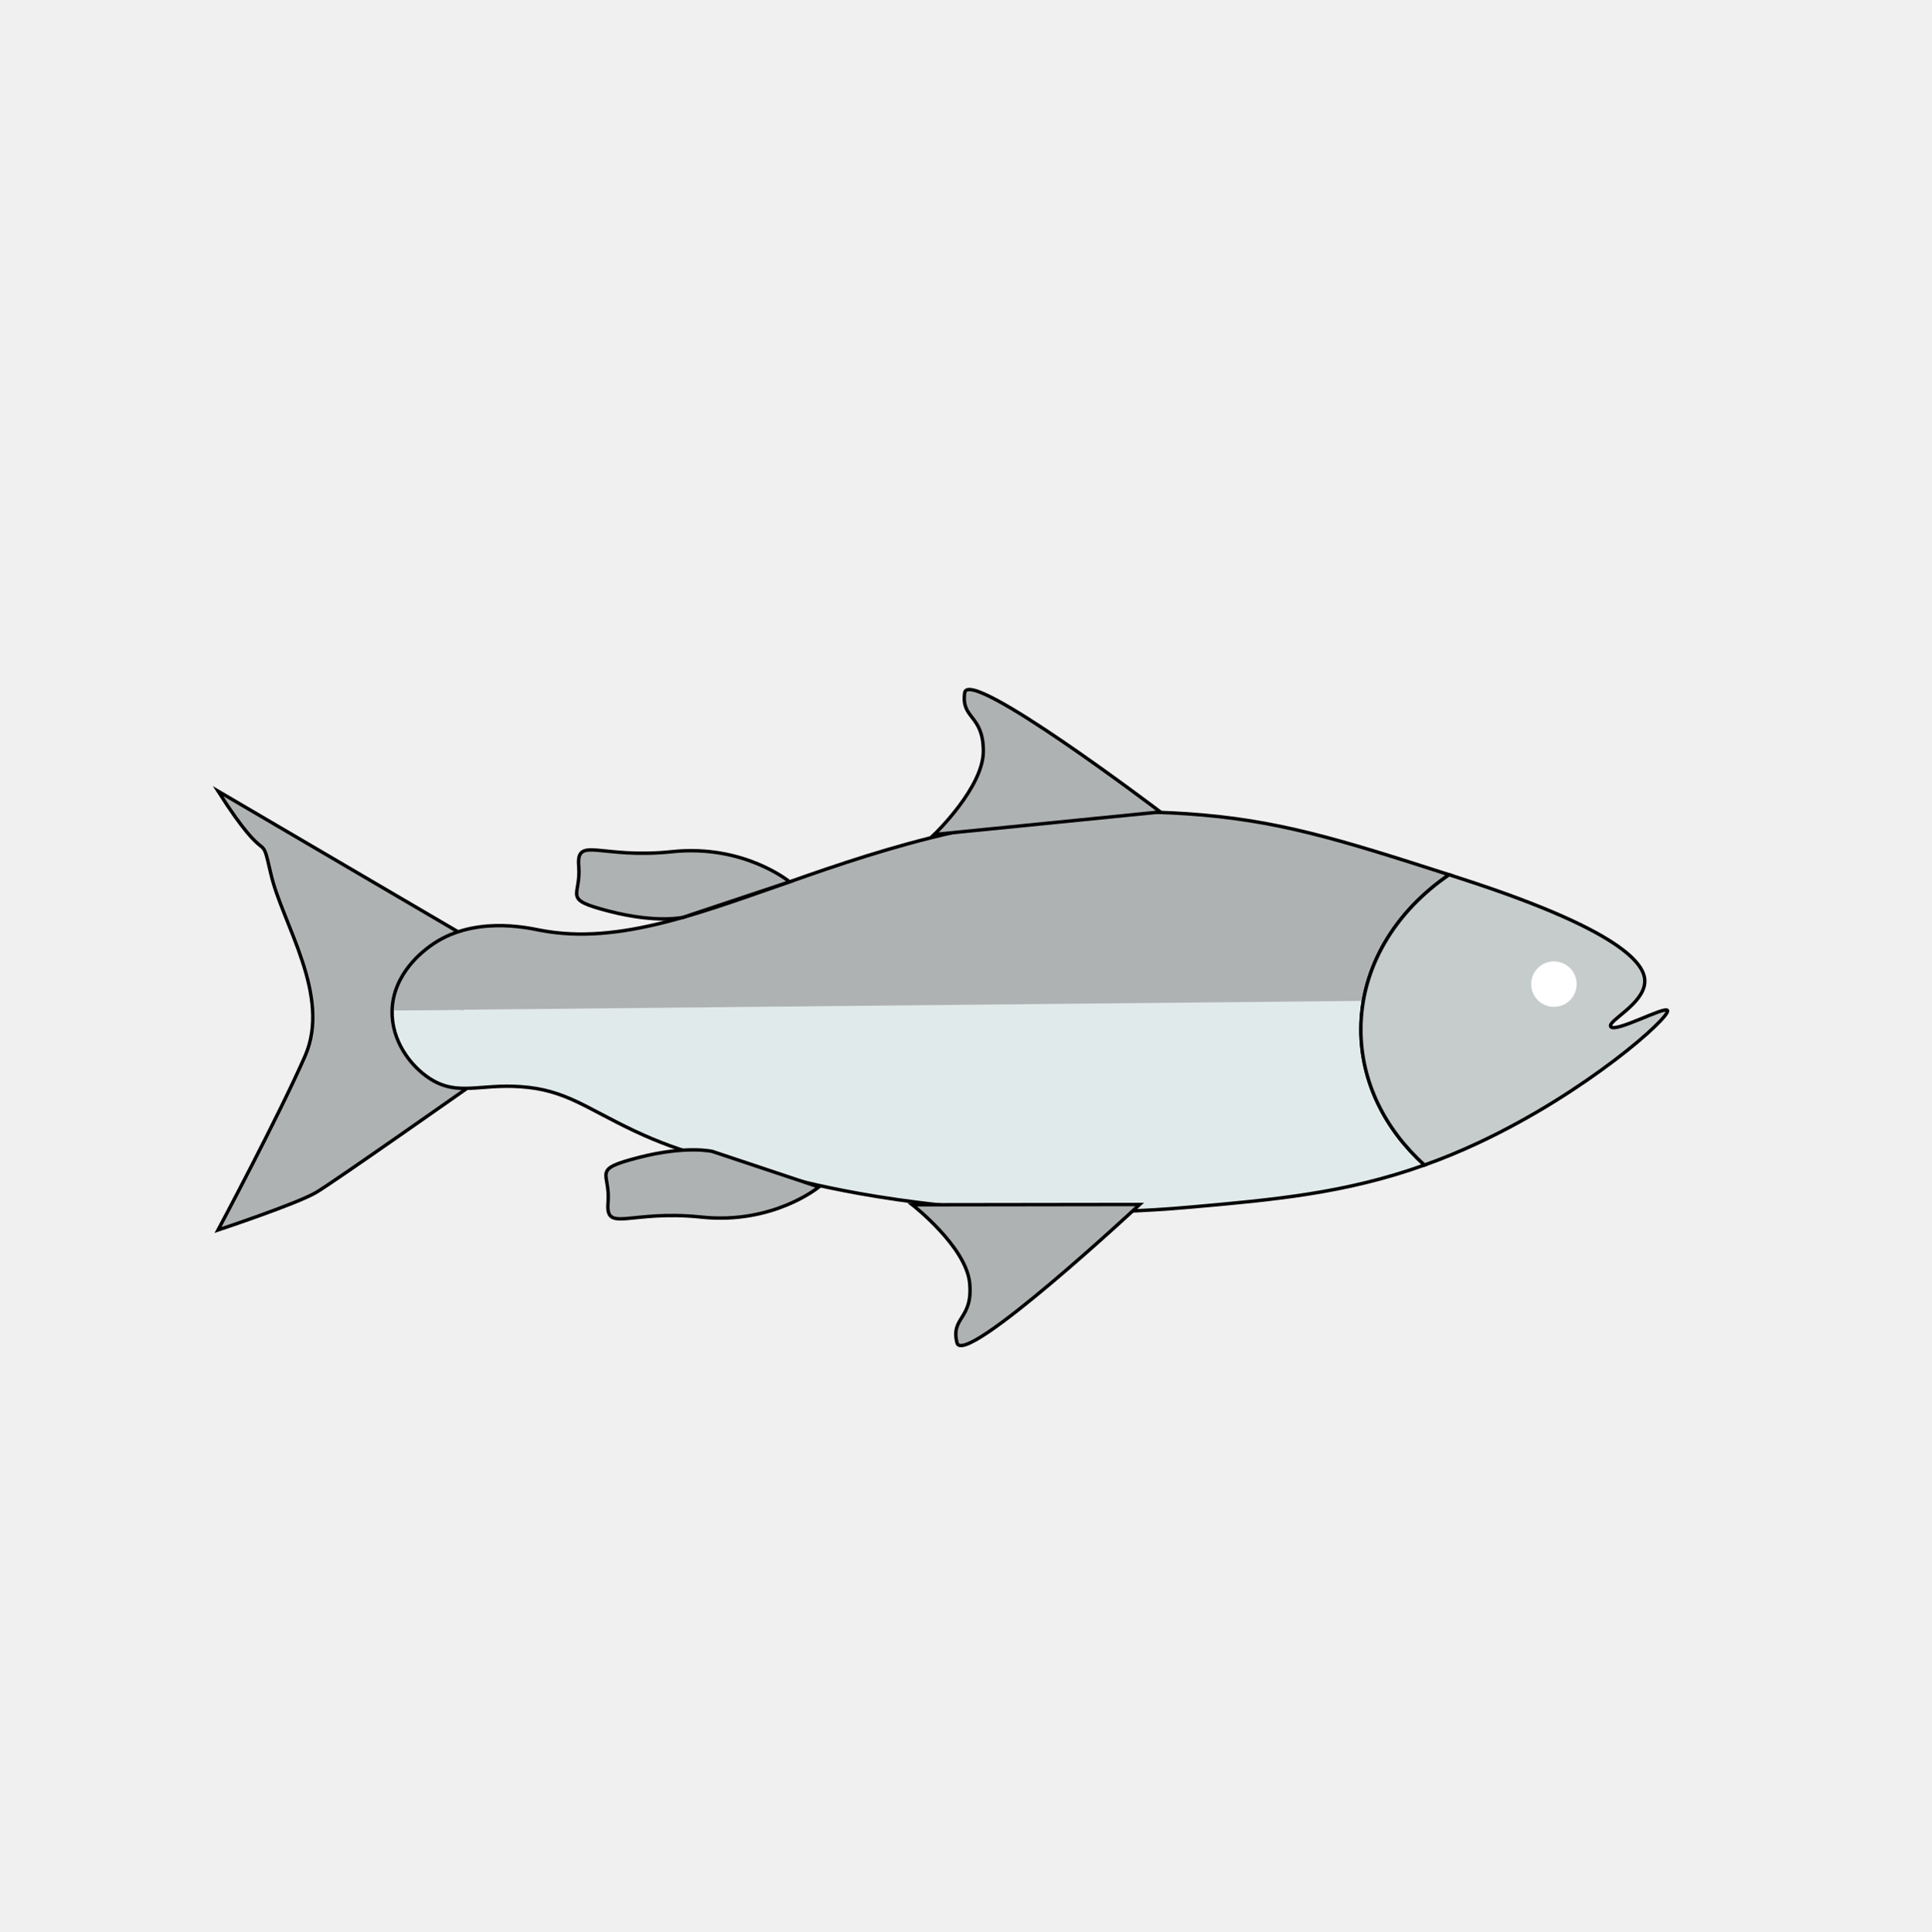
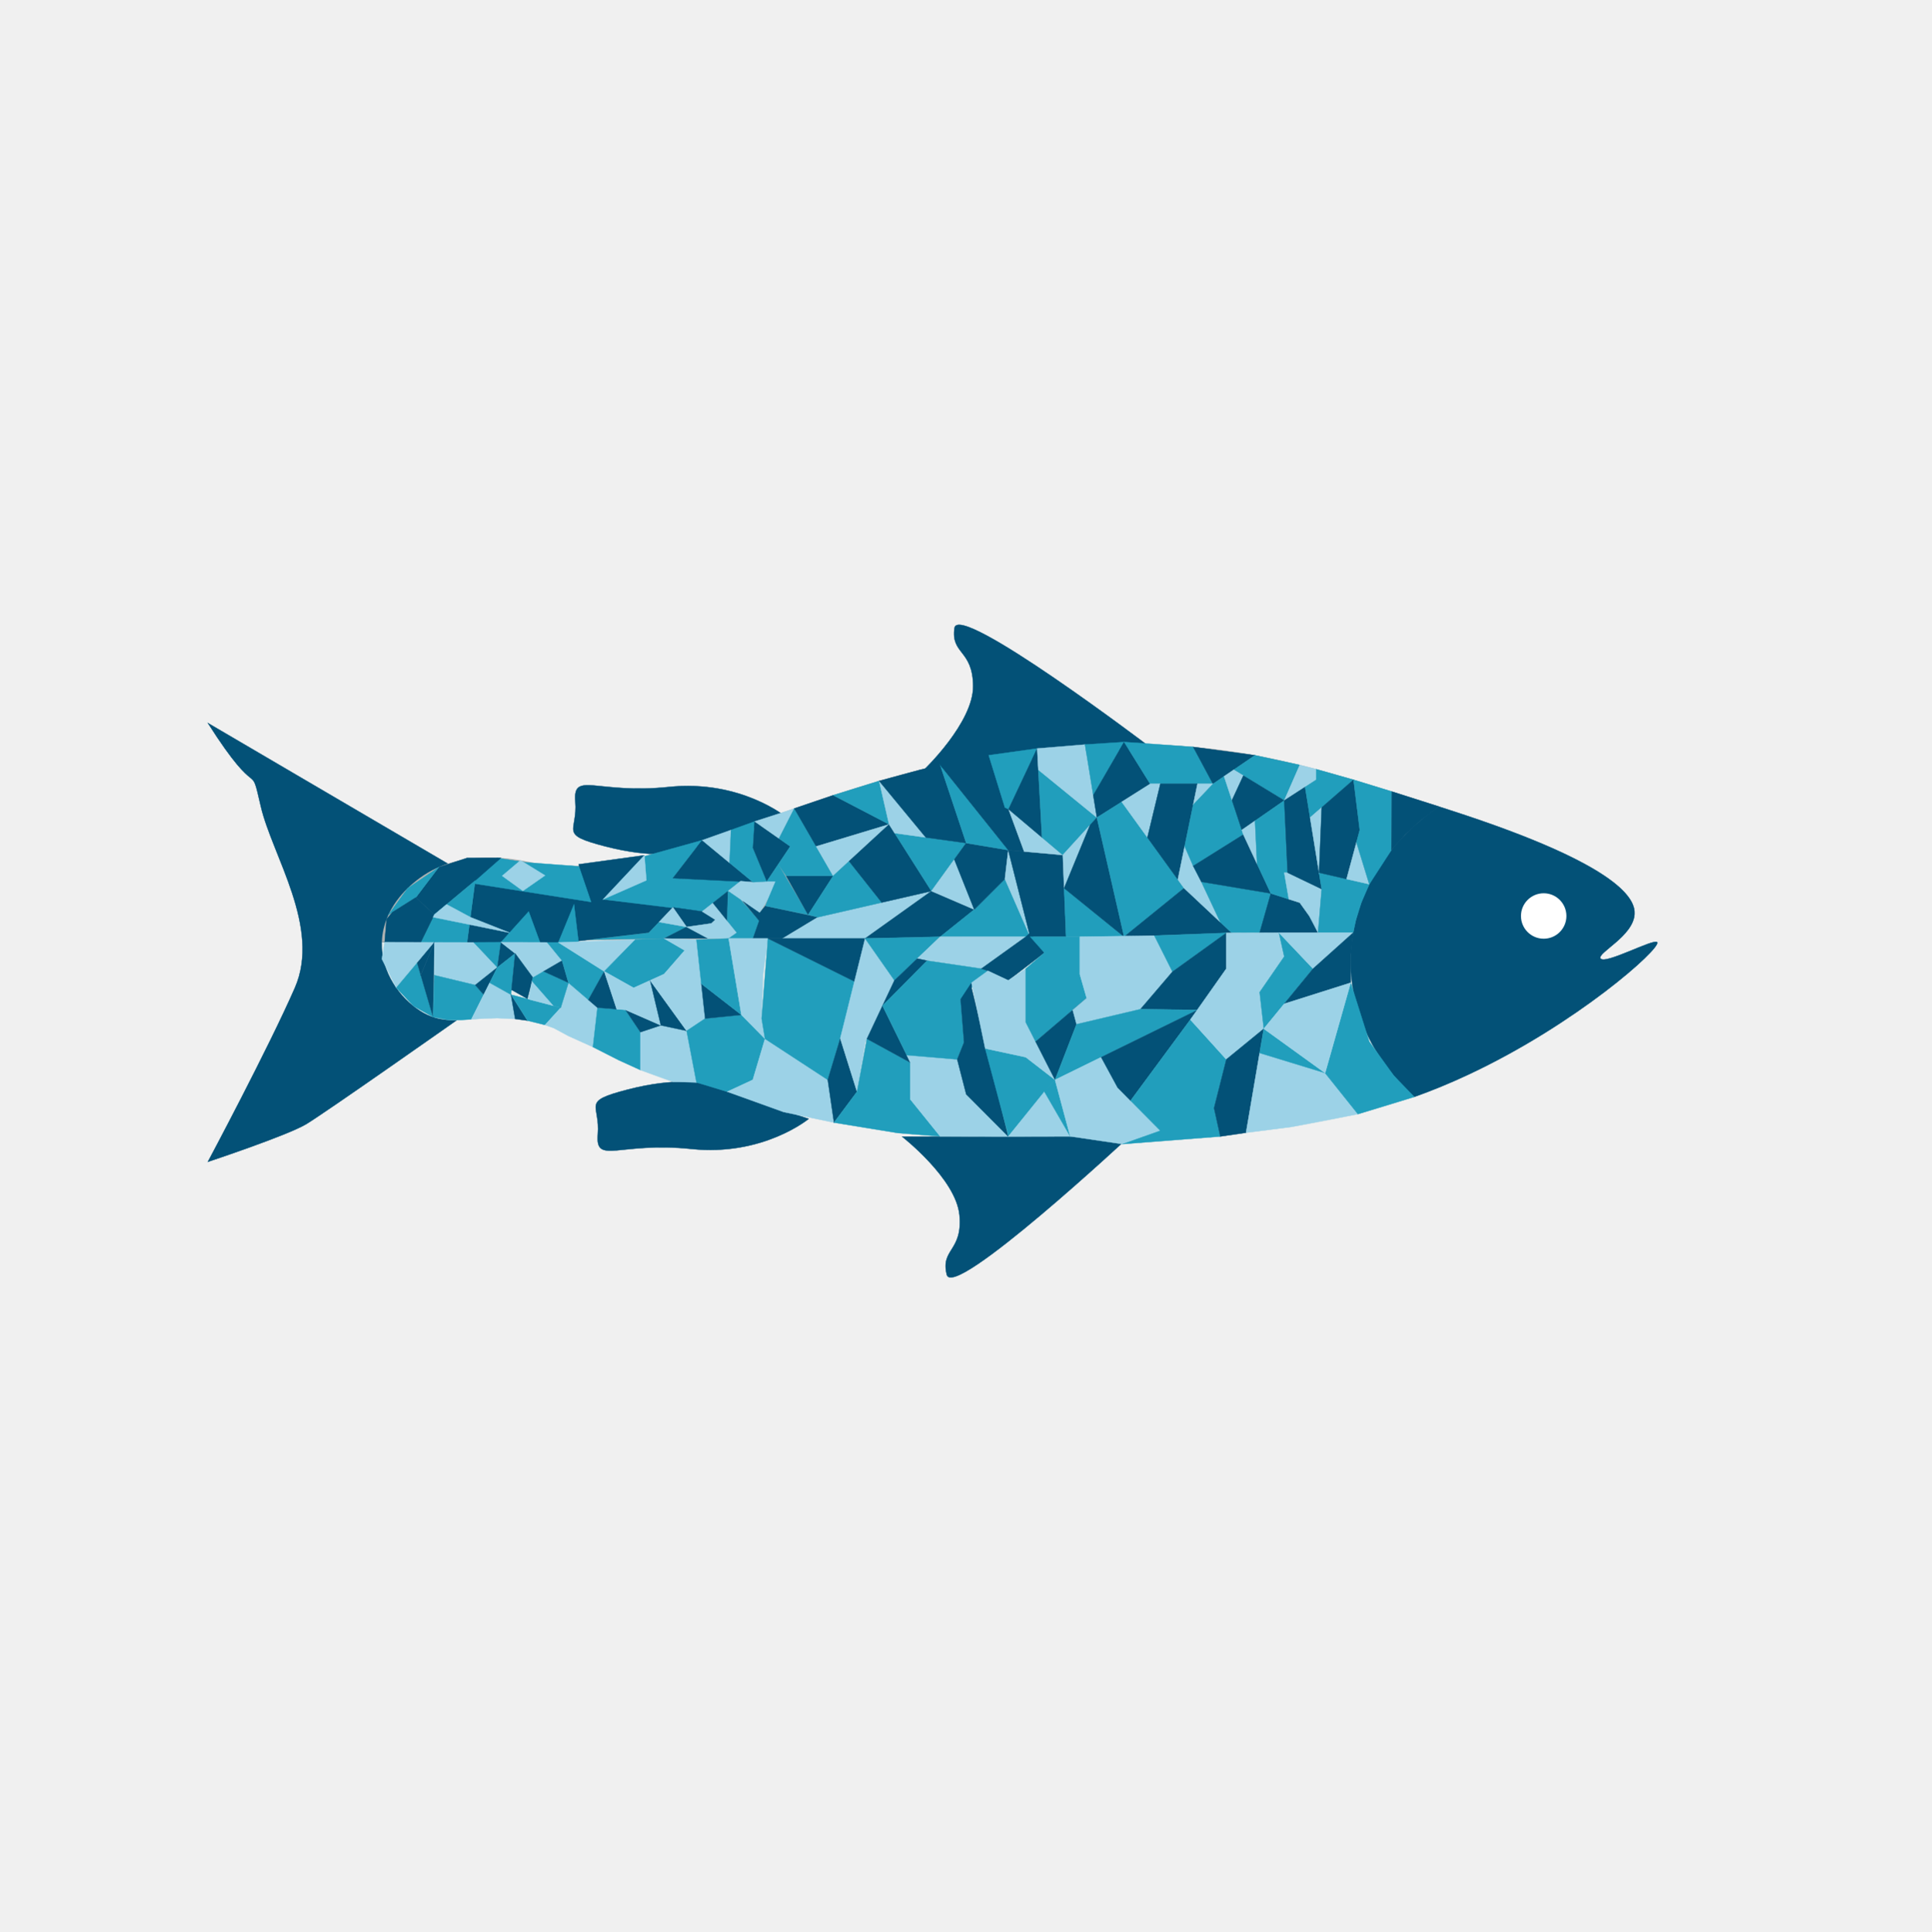
<svg xmlns="http://www.w3.org/2000/svg" version="1.1" id="Calque_1" x="0px" y="0px" viewBox="0 0 566.93 566.93" style="enable-background:new 0 0 566.93 566.93;" xml:space="preserve">
  <style type="text/css">
- 	.st0{fill:#AFB2B2;stroke:#000000;stroke-miterlimit:10;}
- 	.st1{fill:#E1EAEA;stroke:#000000;stroke-miterlimit:10;}
- 	.st2{fill:#C6CCCC;stroke:#000000;stroke-miterlimit:10;}
+ 	.st0{fill:#035177;stroke:#035177;stroke-width:0.1;stroke-miterlimit:10;}
+ 	.st1{fill:#E1EAEA;}
+ 	.st2{fill:#AFB2B2;}
	.st3{fill:#FFFFFF;}
+ 	.st4{fill:#AFB2B2;stroke:#000000;stroke-width:0.1;stroke-miterlimit:10;}
+ 	.st5{fill:#219EBC;stroke:#219EBC;stroke-width:0.1;stroke-miterlimit:10;}
+ 	.st6{fill:#9CD2E7;stroke:#9CD2E7;stroke-width:0.1;stroke-miterlimit:10;}
</style>
-   <path class="st0" d="M134.48,273.55L64,232.24c15.55,24.44,12.22,10,15.55,24.44c3.33,14.44,17.78,35.55,10,53.33  S64,361.08,64,361.08s23.33-7.74,28.88-11.07c5.55-3.33,44.2-30.52,44.2-30.52L134.48,273.55z" />
-   <path class="st1" d="M400.23,293.81c-0.48,2.75-0.72,5.56-0.72,8.43c0,15.33,7.08,29.28,18.66,39.77  c-23.24,8.31-44.19,10.18-68.66,12.35c-56.7,5.05-99.5-4.09-112.21-7.07c-24.71-5.8-37.06-8.69-51.1-15.32  c-14.42-6.81-20.23-12.04-33.33-12.96c-12.15-0.86-18.56,2.86-26.66-2.36c-5.68-3.64-11.35-11.13-11.11-20.03" />
-   <path class="st0" d="M115.1,296.62c0.29-10.9,9.3-17.52,11.11-18.85c12.28-9.02,28.24-5.49,32.22-4.71  c47.26,9.2,98.39-40.34,189.97-34.17c26.31,1.77,44.23,7.35,77,17.89c-13.34,9.11-22.6,22.18-25.17,37.04" />
-   <path class="st2" d="M433.95,335.51c-5.41,2.53-10.65,4.68-15.78,6.5c-11.59-10.49-18.66-24.44-18.66-39.77  c0-18.31,10.09-34.66,25.9-45.46c0.99,0.32,1.98,0.64,2.99,0.97c51.56,16.6,54.69,26.71,54.44,30.64  c-0.41,6.45-10.92,11.28-10,12.95c1.11,2.04,15.91-6.05,16.66-4.71C490.54,298.49,465.8,320.62,433.95,335.51z" />
-   <circle class="st3" cx="456.17" cy="288.9" r="6.67" />
-   <path class="st0" d="M340.65,238.36c0,0-56.34-42.77-57.45-35s5.38,6.28,5.47,17.03s-14.43,24.59-14.43,24.59L340.65,238.36z" />
-   <path class="st0" d="M231.79,258.86c0,0-13.37-11.06-34.48-8.84c-21.11,2.22-28.18-4.79-27.42,4.27c0.76,9.06-5.18,9.56,8.9,13.2  c14.08,3.64,21.75,1.8,21.75,1.8L231.79,258.86z" />
-   <path class="st0" d="M334.57,353.59c0,0-51.76,48.22-53.64,40.6c-1.89-7.63,4.72-6.79,3.73-17.49c-1-10.7-16.83-23.02-16.83-23.02  L334.57,353.59z" />
-   <path class="st0" d="M240.39,348.45c0,0-13.37,11.06-34.48,8.84c-21.11-2.22-28.18,4.79-27.42-4.27c0.76-9.06-5.18-9.56,8.9-13.2  s21.75-1.8,21.75-1.8L240.39,348.45z" />
+   <path class="st0" d="M131.48,253.55L61,212.24c15.55,24.44,12.22,10,15.55,24.44c3.33,14.44,17.78,35.55,10,53.33  S61,341.08,61,341.08s23.33-7.74,28.88-11.07c5.55-3.33,44.2-30.52,44.2-30.52L131.48,253.55z" />
+   <path class="st1" d="M397.23,273.81c-0.48,2.75-0.72,5.56-0.72,8.43c0,15.33,7.08,29.28,18.66,39.77  c-23.24,8.31-44.19,10.18-68.66,12.35c-56.7,5.05-99.5-4.09-112.21-7.07c-24.71-5.8-37.06-8.69-51.1-15.32  c-14.42-6.81-20.23-12.04-33.33-12.96c-12.15-0.86-18.56,2.86-26.66-2.36c-5.68-3.64-11.35-11.13-11.11-20.03" />
+   <path class="st2" d="M397.23,273.81c2.57-14.86,11.84-27.92,25.17-37.04c-32.77-10.53-50.69-16.12-77-17.89  c-91.59-6.17-142.71,43.37-189.97,34.17c-3.98-0.78-19.94-4.31-32.22,4.71c-1.58,1.17-8.68,6.38-10.62,14.97  c-0.28,1.23-0.45,2.52-0.49,3.88" />
+   <path class="st0" d="M430.95,315.51c-5.41,2.53-10.65,4.68-15.78,6.5c-11.59-10.49-18.66-24.44-18.66-39.77  c0-18.31,10.09-34.66,25.9-45.46c0.99,0.32,1.98,0.64,2.99,0.97c51.56,16.6,54.69,26.71,54.44,30.64  c-0.41,6.45-10.92,11.28-10,12.95c1.11,2.04,15.91-6.05,16.66-4.71C487.54,278.49,462.8,300.62,430.95,315.51z" />
+   <circle class="st3" cx="453.17" cy="268.9" r="6.67" />
+   <path class="st0" d="M337.65,219.36c0,0-56.34-42.77-57.45-35s5.38,6.28,5.47,17.03s-14.43,24.59-14.43,24.59L337.65,219.36z" />
+   <path class="st0" d="M230.79,239.86c0,0-13.37-11.06-34.48-8.84c-21.11,2.22-28.18-4.79-27.42,4.27c0.76,9.06-5.18,9.56,8.9,13.2  c14.08,3.64,21.75,1.8,21.75,1.8L230.79,239.86z" />
+   <path class="st0" d="M331.57,333.59c0,0-51.76,48.22-53.64,40.6c-1.89-7.63,4.72-6.79,3.73-17.49c-1-10.7-16.83-23.02-16.83-23.02  L331.57,333.59z" />
+   <path class="st0" d="M237.39,328.45c0,0-13.37,11.06-34.48,8.84c-21.11-2.22-28.18,4.79-27.42-4.27c0.76-9.06-5.18-9.56,8.9-13.2  s21.75-1.8,21.75-1.8L237.39,328.45z" />
+   <polygon class="st0" points="137.1,276.66 166.28,276.66 190.49,273.81 197.54,266.37 161.78,262.24 139.5,258.5 " />
+   <path class="st0" d="M137.1,276.66" />
+   <path class="st4" d="M139.5,258.5" />
+   <polygon class="st5" points="145.87,251.86 138,259.2 174.88,265 170.56,254.37 154.61,253.19 " />
+   <polygon class="st5" points="174.88,263.75 206.13,267.58 217.41,258.67 197.54,257.8 206.13,246.66 187.42,251.86 " />
+   <polygon class="st0" points="174.34,266.89 189.18,251.07 169.85,253.73 " />
+   <polygon class="st0" points="128.81,254.57 122.07,263.46 127.5,268.5 139.5,258.5 147.05,251.86 137.1,251.86 " />
+   <polygon class="st5" points="127.5,268.5 123.52,276.62 137.1,276.66 139.5,258.5 " />
+   <polygon class="st5" points="122.07,263.46 114.05,268.5 119.65,260.77 128.81,254.57 " />
+   <path class="st4" d="M123.52,276.62" />
+   <polygon class="st0" points="123.52,276.62 112.92,276.62 113.48,269.83 115.17,267.8 122.07,263.46 127.5,268.5 " />
+   <polygon class="st5" points="147.05,276.62 155.2,267.58 158.53,276.66 " />
+   <polygon class="st5" points="163.91,276.66 168.5,265.5 169.85,276.66 " />
+   <polyline class="st5" points="173.35,275.83 194.95,275.5 201.56,272.12 193.47,270.67 190.49,273.81 " />
+   <polygon class="st0" points="197.54,266.37 201.56,272.12 208.83,271.08 210,270 206.13,267.58 " />
+   <polygon class="st6" points="197.54,266.37 193.47,270.67 201.56,272.12 " />
+   <polygon class="st0" points="206.13,246.66 197.54,257.8 221.05,258.98 " />
+   <polygon class="st6" points="152.79,252.56 147.41,257.12 153.5,261.53 160,257 " />
+   <polygon class="st6" points="138.08,269.25 149.59,273.81 127.13,269.25 127.5,268.5 131.1,265.5 " />
+   <polygon class="st6" points="206.13,246.66 214.61,243.65 214.17,253.3 " />
+   <polygon class="st0" points="194.95,275.5 207.87,275.5 201.56,272.12 " />
+   <polygon class="st6" points="189.18,251.07 189.75,258.43 177.03,264.02 " />
+   <polygon class="st6" points="209.29,265.08 206.13,267.58 210,270 208.83,271.08 201.56,272.12 207.87,275.5 213.91,275.5   216.33,273.81 " />
+   <polygon class="st0" points="213.49,270.29 213.72,261.59 209.29,265.08 " />
+   <polygon class="st6" points="213.72,261.59 223,268 228.68,258.5 221.05,258.98 217.41,258.67 " />
+   <polygon class="st5" points="213.72,261.59 213.49,270.29 216.33,273.81 213.91,275.5 221.05,275.5 222.87,270.29 217.41,264.14 " />
+   <polygon class="st0" points="218.18,264.67 222.87,270.29 221.05,275.5 229.75,275.5 240.11,269.25 224.66,265.94 223,268 " />
+   <polygon class="st5" points="214.61,243.65 221.54,241.15 221.05,248.91 225.11,258.73 221.05,258.98 214.17,253.3 " />
+   <polygon class="st0" points="225.11,258.73 231.99,248.47 221.54,241.15 221.05,248.91 " />
+   <polygon class="st6" points="230.79,238.16 221.54,241.15 228.68,246.15 233.18,237.33 " />
+   <polygon class="st5" points="228.45,253.75 237.23,268.54 224.66,265.94 227.7,258.73 225.11,258.73 " />
+   <polygon class="st6" points="229.75,275.5 253.96,275.5 273.43,261.59 240.11,269.25 " />
+   <polygon class="st0" points="237.23,268.54 244.59,257.12 230.79,257.12 " />
+   <polygon class="st5" points="233.18,237.33 244.59,257.12 230.79,257.12 228.45,253.75 231.99,248.47 228.68,246.15 " />
+   <polygon class="st0" points="239.6,248.47 261,242 244.59,233.45 233.18,237.33 239.04,247.49 " />
+   <polygon class="st6" points="244.59,257.12 261,242 239.6,248.47 " />
+   <polygon class="st5" points="237.23,268.54 240.11,269.25 258.85,264.94 249.25,252.82 244.59,257.12 " />
+   <polygon class="st0" points="253.96,275.5 276,275 286,267 273.43,261.59 " />
+   <polygon class="st0" points="258.85,264.94 273.43,261.59 261,242 249.25,252.82 " />
+   <polygon class="st5" points="244.59,233.45 258.08,229.25 261,242 " />
+   <polygon class="st5" points="276,275 302.43,275 295,258 286,267 " />
+   <polygon class="st5" points="273.43,261.59 279.1,253.75 283.64,247.49 262.63,244.57 " />
+   <polygon class="st6" points="286,267 280.15,252.3 273.43,261.59 " />
+   <polygon class="st0" points="283.64,247.49 295.99,249.56 295,258 286,267 280.15,252.3 " />
+   <polygon class="st6" points="258.08,229.25 271.79,245.85 262.63,244.57 261,242 " />
+   <polygon class="st0" points="258.08,229.25 270.11,225.98 276,224.57 283.64,247.49 271.79,245.85 " />
+   <polygon class="st6" points="295.99,249.56 302.43,275 295,258 " />
+   <polygon class="st5" points="276,224.57 295.99,249.56 283.64,247.49 " />
+   <path class="st0" d="M276,224.57" />
+   <polygon class="st0" points="295.99,249.56 312,251 312.95,275 302.43,275 " />
+   <polygon class="st0" points="276,224.57 290.25,221.72 300.65,249.98 295.99,249.56 " />
+   <polygon class="st6" points="312,251 296.07,237.55 300.65,249.98 " />
+   <polygon class="st5" points="296.07,237.55 304.47,219.73 290.25,221.72 295,237.06 " />
+   <polygon class="st0" points="304.47,219.73 305.9,245.85 296.07,237.55 " />
+   <polygon class="st5" points="312,251 322,240 304.81,225.98 305.9,245.85 " />
+   <polygon class="st5" points="312.38,260.73 330,275 312.95,275 " />
+   <polygon class="st6" points="312,251 319.98,242.23 312.38,260.73 " />
+   <polygon class="st0" points="322,240 330,275 312.38,260.73 319.98,242.23 " />
+   <polygon class="st6" points="304.47,219.73 318.52,218.57 322,240 304.81,225.98 " />
+   <polygon class="st6" points="116.33,289.97 127.5,276.66 112.92,276.62 112.1,281.52 " />
+   <polygon class="st5" points="122.46,282.67 127.13,298.57 121.43,295.38 116.33,289.97 " />
+   <polygon class="st5" points="318.52,218.57 330,217.83 320.94,233.45 " />
+   <polygon class="st0" points="322,240 337.65,230.12 330,217.83 320.94,233.45 " />
+   <polygon class="st5" points="330,275 347.6,260.73 329.29,235.4 322,240 " />
+   <polygon class="st5" points="337.65,230.12 356.09,230.12 350.27,219.27 337.65,218.36 330,217.83 " />
+   <polygon class="st6" points="336.84,245.85 340.63,230.12 337.65,230.12 329.29,235.4 " />
+   <polygon class="st0" points="347.6,260.73 361.54,273.81 330,275 " />
+   <polygon class="st0" points="351.53,230.12 345.77,258.2 336.84,245.85 340.63,230.12 " />
+   <polygon class="st0" points="356.09,230.12 368.42,221.72 350.27,219.27 " />
+   <polygon class="st6" points="347.77,248.44 358.23,270.71 347.6,260.73 345.77,258.2 " />
+   <polygon class="st6" points="350.27,236.26 356.09,230.12 351.53,230.12 " />
+   <polygon class="st5" points="352.67,258.87 373.06,262.28 369.78,273.81 361.54,273.81 358.23,270.71 " />
+   <polygon class="st5" points="350.27,254.22 365,245 359.34,227.9 356.09,230.12 350.27,236.26 347.77,248.44 " />
+   <polygon class="st5" points="362.17,225.98 377,235 381.57,224.57 368.42,221.72 " />
+   <polygon class="st0" points="365,245 373.06,262.28 352.67,258.87 350.27,254.22 " />
+   <polygon class="st6" points="361.66,234.91 365,227.7 362.17,225.98 359.34,227.9 " />
+   <polygon class="st0" points="364.55,243.65 377,235 365,227.7 361.66,234.91 " />
+   <path class="st0" d="M367.13,249.56" />
+   <polygon class="st6" points="369.03,253.64 368.42,240.96 364.55,243.65 365,245 " />
+   <polygon class="st0" points="373.06,262.28 381.57,265 385.65,270.71 386.92,273.81 369.78,273.81 " />
+   <polygon class="st5" points="377,235 378.35,263.97 373.06,262.28 369.03,253.64 368.42,240.96 " />
+   <polygon class="st6" points="377.99,256.19 388,261 386.92,273.81 384.36,268.9 381.57,265 378.35,263.97 377,256.19 " />
+   <polygon class="st6" points="377,235 386.41,228.91 386.41,225.81 381.57,224.57 " />
+   <polygon class="st0" points="388,261 384.26,237.98 383.13,231.03 377,235 377.99,256.19 " />
+   <polygon class="st5" points="397.35,228.91 386.41,225.81 386.41,228.91 383.13,231.03 384.59,240 " />
+   <polygon class="st5" points="387.22,256.19 401.97,259.57 399.61,265 398.02,270.12 397.23,273.81 386.92,273.81 388,261 " />
+   <polygon class="st6" points="388,237.04 387.22,256.19 384.59,240 " />
+   <polygon class="st0" points="397.35,228.91 399.18,243.65 395.3,258.05 387.22,256.19 388,237.04 " />
+   <polygon class="st6" points="401.97,259.57 398.2,247.3 395.3,258.05 " />
+   <polygon class="st5" points="397.35,228.91 408.61,232.37 408.45,249.56 401.97,259.57 398.2,247.3 399.18,243.65 " />
+   <polygon class="st0" points="422.41,236.77 408.61,232.37 408.45,249.56 412.52,245 416.9,240.96 " />
+   <polygon class="st0" points="123.52,286.28 127.5,276.66 122.46,282.67 " />
+   <polygon class="st0" points="127.5,276.66 127.36,285.25 127.13,298.57 123.52,286.28 " />
+   <polygon class="st6" points="127.5,286.28 139.5,289.17 146,284 139.07,276.66 127.5,276.66 " />
+   <polygon class="st5" points="127.13,298.57 131.51,299.43 135.16,299.43 138.36,299.25 142,292 139.5,289.17 127.5,286.28 " />
+   <polygon class="st0" points="142,292 146,284 139.5,289.17 " />
+   <polygon class="st5" points="139.07,276.66 147.05,276.62 146,284 " />
+   <polygon class="st6" points="143.75,288.5 150,292 151.23,299.12 146,298.88 142,299 138.36,299.25 " />
+   <polygon class="st0" points="146,284 151.23,279.89 147.05,276.62 " />
+   <polygon class="st5" points="151.23,279.89 150,292 143.75,288.5 146,284 " />
+   <polygon class="st0" points="150,292 154.81,299.61 151.23,299.12 " />
+   <polygon class="st6" points="151.23,279.89 156.44,286.98 165,282 160.64,276.66 147.05,276.62 " />
+   <polyline class="st5" points="150,292 151.15,292.3 164.62,295.81 160,300.89 154.81,299.61 " />
+   <path class="st5" d="M164.62,295.81" />
+   <polygon class="st6" points="166.88,288.5 164.62,295.81 160,300.89 162.54,301.79 166.88,304.13 174.06,307.37 175.39,295.81 " />
+   <polyline class="st0" points="154.81,293.25 154.97,292.66 156.44,286.98 151.23,279.89 150.14,290.62 " />
+   <polygon class="st6" points="155.14,293.34 162.54,295.26 156.18,288 " />
+   <polygon class="st5" points="159.57,285.16 166.88,288.5 164.62,295.81 162.54,295.26 156.18,288 156.44,286.98 " />
+   <polygon class="st0" points="165,282 166.88,288.5 159.57,285.16 " />
+   <polygon class="st5" points="175.39,295.81 183.6,296.45 188,303 188,314.12 181.7,311.25 174.06,307.37 " />
+   <polygon class="st5" points="172.72,293.51 177.37,285.16 163.91,276.66 160.64,276.66 165,282 166.88,288.5 " />
+   <polygon class="st0" points="177.37,285.16 181.03,296.25 175.39,295.81 172.72,293.51 " />
+   <polygon class="st6" points="177.37,285.16 186.51,275.83 163.91,276.66 " />
+   <polygon class="st6" points="188,303 194,301 201.56,302.62 204.46,317.76 197.54,317.56 188,314.12 " />
+   <polygon class="st0" points="183.6,296.45 194,301 188,303 " />
+   <polygon class="st5" points="177.37,285.16 186,290 194.95,285.95 201,279 194.95,275.5 186.51,275.83 " />
+   <polygon class="st6" points="194,301 190.84,287.81 186,290 177.37,285.16 181.03,296.25 183.6,296.45 " />
+   <polygon class="st0" points="201.56,302.62 190.84,287.81 194,301 " />
+   <polygon class="st6" points="204.46,275.83 207,299 201.56,302.62 190.84,287.81 194.95,285.95 201,279 194.95,275.5 " />
+   <polygon class="st5" points="207,299 217.65,297.93 224.58,304.96 221,317 213.49,320.48 204.46,317.76 201.56,302.62 " />
+   <polygon class="st0" points="205.88,288.79 217.65,297.93 207,299 " />
+   <polygon class="st5" points="213.91,275.5 217.65,297.93 205.88,288.79 204.46,275.83 " />
+   <polygon class="st6" points="225.43,275.5 224,286 223.59,299 224.58,304.96 217.65,297.93 213.91,275.5 " />
+   <polygon class="st6" points="224.58,304.96 243,317 244.83,329.55 230.03,326.44 213.49,320.48 221,317 " />
+   <polygon class="st5" points="225.43,275.5 251.59,288.5 243,317 224.58,304.96 223.59,299 " />
+   <polygon class="st0" points="251.59,288.5 253.96,275.5 225.43,275.5 " />
+   <polygon class="st0" points="244.83,329.55 251.59,320.48 246.67,304.83 243,317 " />
+   <polygon class="st6" points="253.96,275.5 262.57,287.81 254,306 251.59,320.48 246.67,304.83 " />
+   <polygon class="st5" points="262.57,287.81 276,275 253.96,275.5 " />
+   <polygon class="st5" points="254.49,304.96 267.25,311.93 267.25,322.74 276,333.59 263.63,332.62 244.83,329.55 251.59,320.48 " />
+   <polygon class="st0" points="259.07,295.24 267.25,311.93 254.49,304.96 " />
+   <polygon class="st6" points="269.28,281.4 288.07,284.37 301.12,275 276,275 " />
+   <polygon class="st6" points="266.19,309.75 281,311 283.64,321.23 295.99,333.63 277.37,333.59 276,333.59 267.25,322.74   267.25,311.93 " />
+   <polygon class="st0" points="272.17,282 259.07,295.24 262.57,287.81 269.28,281.4 " />
+   <polygon class="st5" points="281,311 283,306 282,293.35 290,285 288.07,284.37 272.17,282 259.07,295.24 266.19,309.75 " />
+   <polygon class="st0" points="285.2,290.01 295.99,333.63 283.64,321.23 281,311 283,306 282,293.35 285.2,288.5 " />
+   <polygon class="st0" points="290,285 295.99,287.81 306.59,279.68 302.43,273.81 301.12,275 288.07,284.37 " />
+   <polygon class="st5" points="295.99,333.63 309.72,317 301.12,310.35 289.21,307.79 295.78,332.4 " />
+   <polygon class="st6" points="301.12,284.37 301.12,300.11 309.72,317 301.12,310.35 289.21,307.79 285.2,288.5 290,285   295.99,287.81 " />
+   <polygon class="st6" points="306.59,320.48 314.17,333.59 295.99,333.63 " />
+   <polygon class="st5" points="304.01,305.79 319,293 317,286 317,275 302.43,275 306.59,279.68 301.12,284.37 301.12,300.11 " />
+   <polygon class="st0" points="309.72,317 319,293 304.01,305.79 " />
+   <polygon class="st6" points="316.03,300.68 334.8,296.25 344.19,285.26 338.87,274.67 317,275 317,286 319,293 314.9,296.5 " />
+   <polygon class="st5" points="344.19,285.26 360,273.87 338.87,274.67 " />
+   <polygon class="st0" points="334.8,296.25 351.53,296.5 360,284.37 360,273.87 344.19,285.26 " />
+   <polygon class="st5" points="309.72,317 351.53,296.5 334.8,296.25 316.03,300.68 " />
+   <polygon class="st5" points="309.72,317 314.17,333.59 306.59,320.48 " />
+   <polygon class="st6" points="329.54,335.86 340.63,331.93 328.1,319.28 323.26,310.36 309.72,317 314.17,333.59 " />
+   <polygon class="st0" points="351.53,296.5 331.89,323.11 328.1,319.28 323.26,310.36 " />
+   <polygon class="st5" points="349.44,299.33 360,311 356.39,325.29 358.23,333.63 329.54,335.86 340.63,331.93 331.89,323.11 " />
+   <polygon class="st6" points="360,311 371,302 369.78,291.27 377,280.81 375.44,273.81 360,273.87 360,284.37 349.44,299.33 " />
+   <polygon class="st0" points="371,302 365.79,332.52 358.23,333.63 356.39,325.29 360,311 " />
+   <polygon class="st5" points="371,302 385.46,284.37 375.44,273.81 377,280.81 369.78,291.27 " />
+   <polygon class="st6" points="385.46,284.37 397.23,273.81 375.44,273.81 " />
+   <polygon class="st0" points="377,294.68 396.51,288.5 396.55,280.31 397.23,273.81 385.46,284.37 " />
+   <polygon class="st6" points="369.78,309.12 389,315 398.64,327.06 379.16,330.81 365.79,332.52 " />
+   <polygon class="st5" points="389,315 396.51,288.5 401.97,305.79 409.15,315.76 415.17,322.01 398.64,327.06 " />
+   <polygon class="st5" points="371,302 389,315 369.78,309.12 " />
+   <polygon class="st6" points="377,294.68 371,302 389,315 396.51,288.5 " />
</svg>
